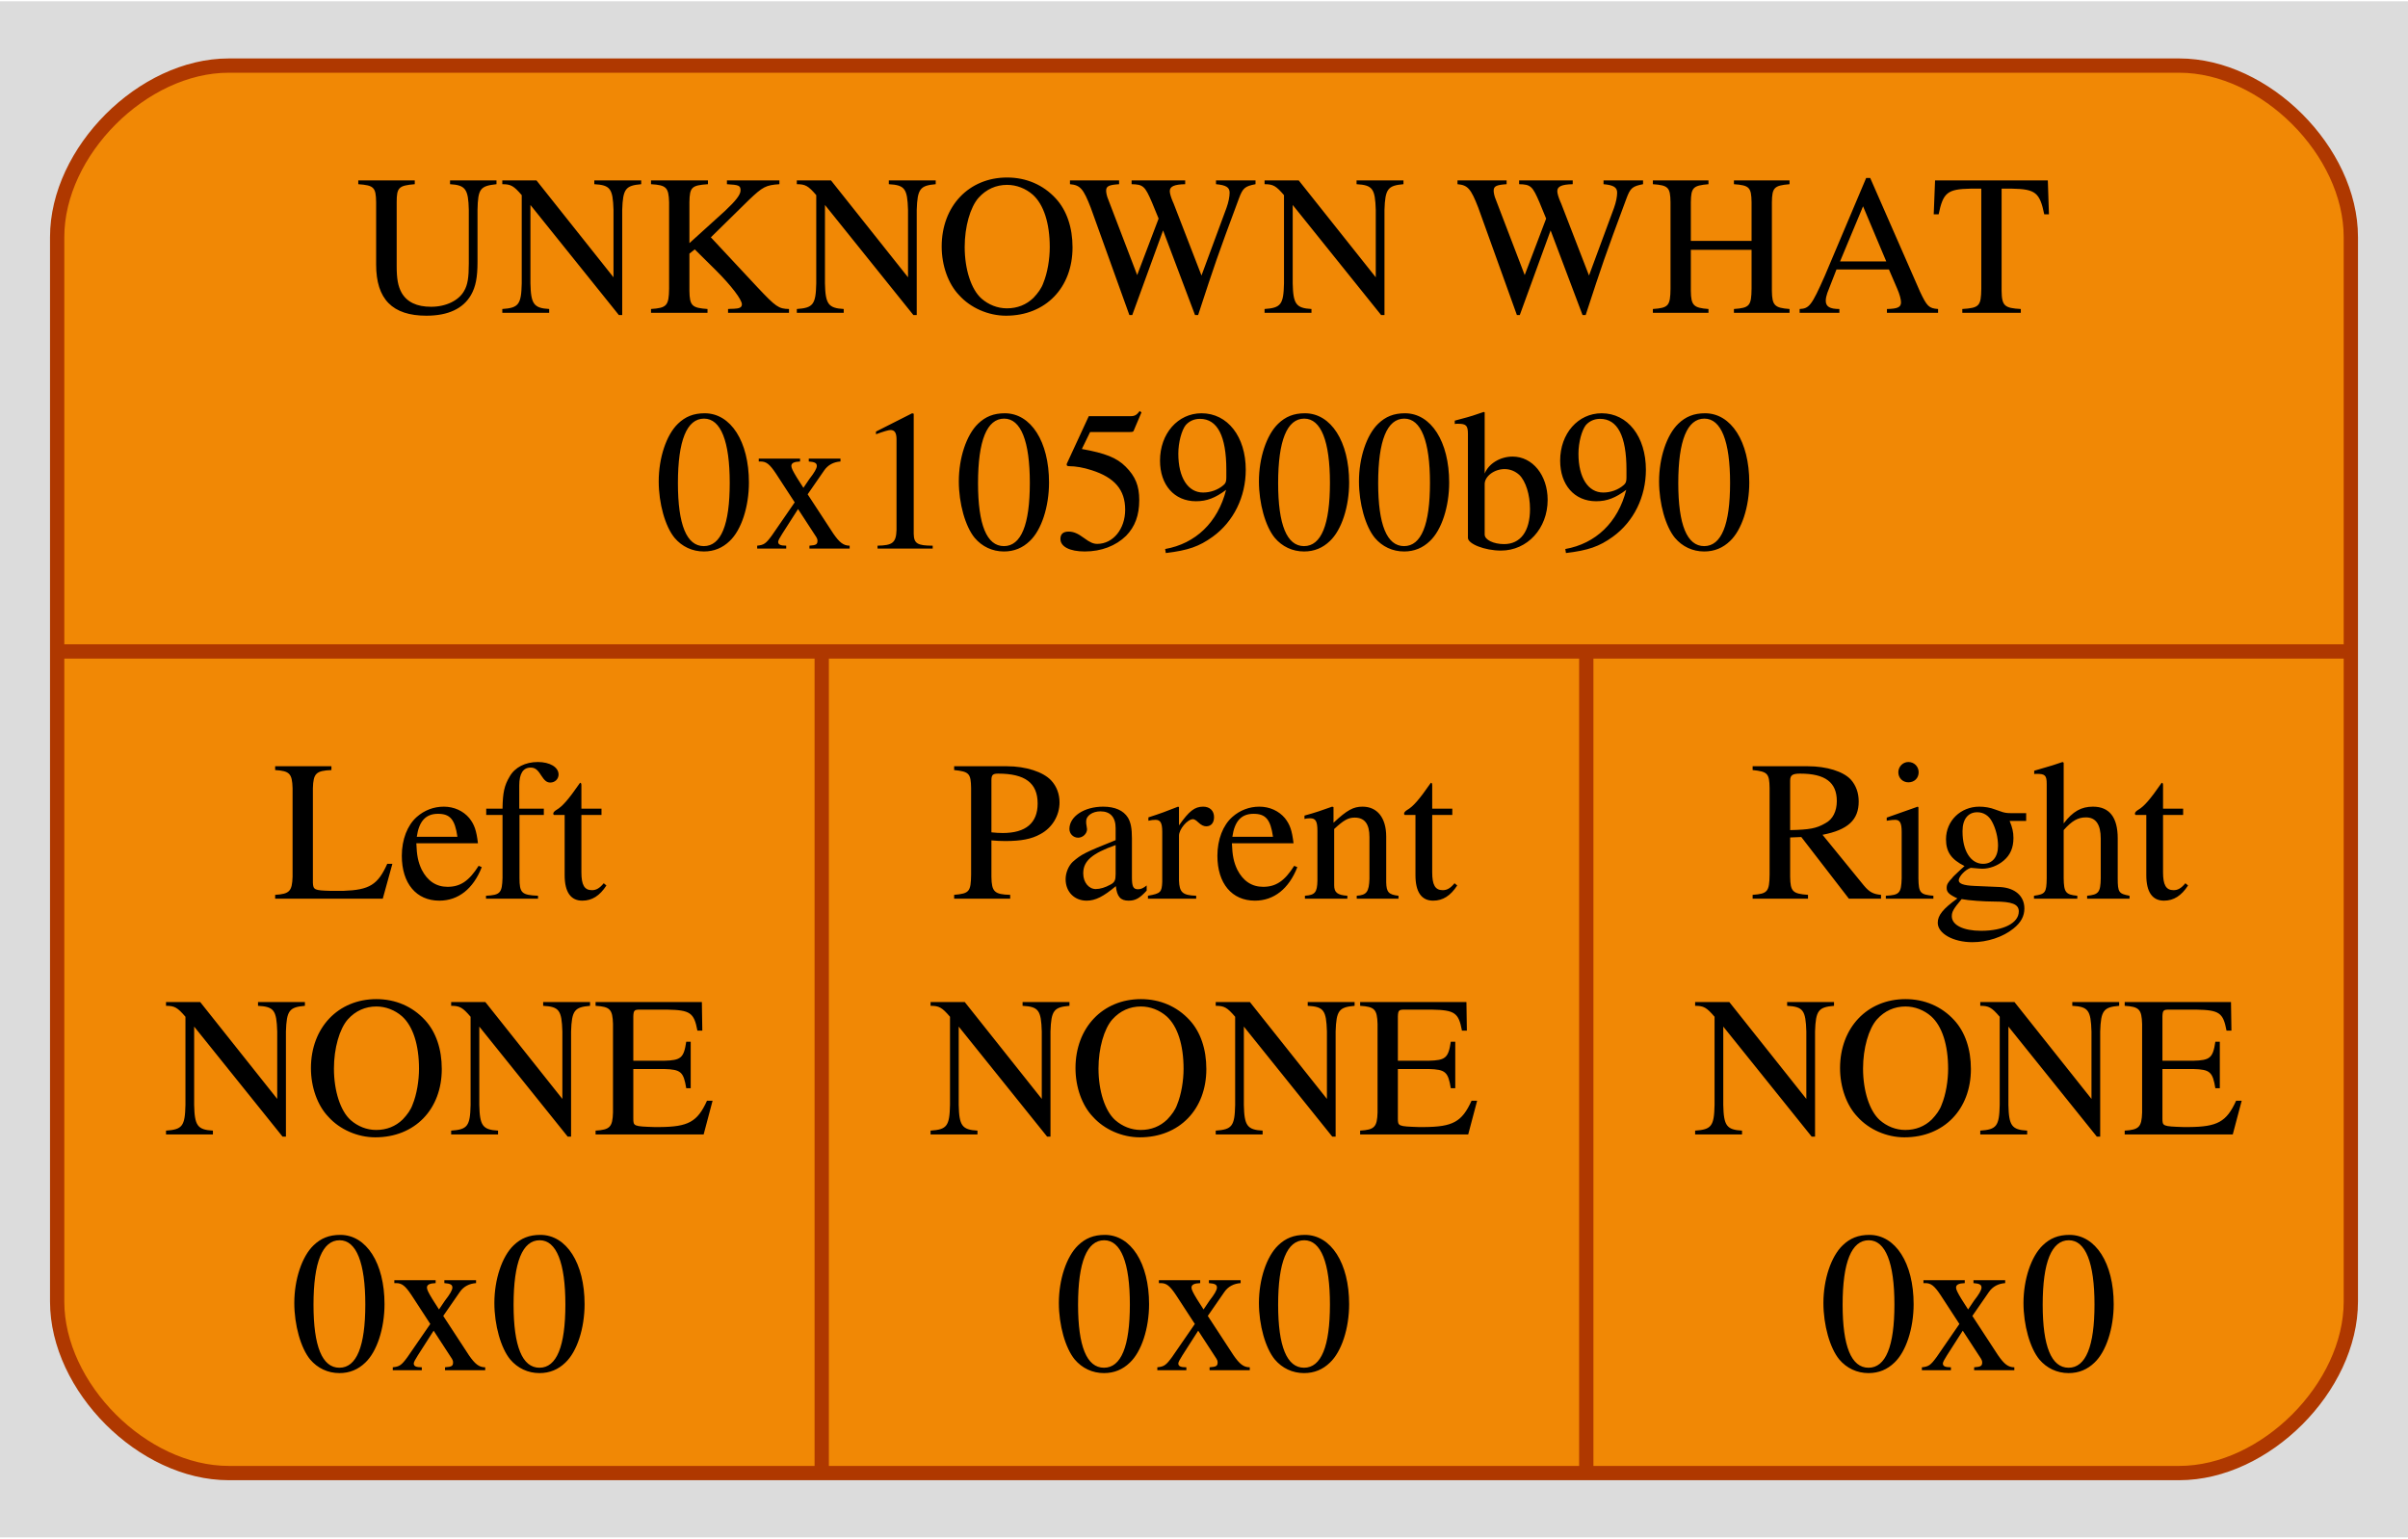
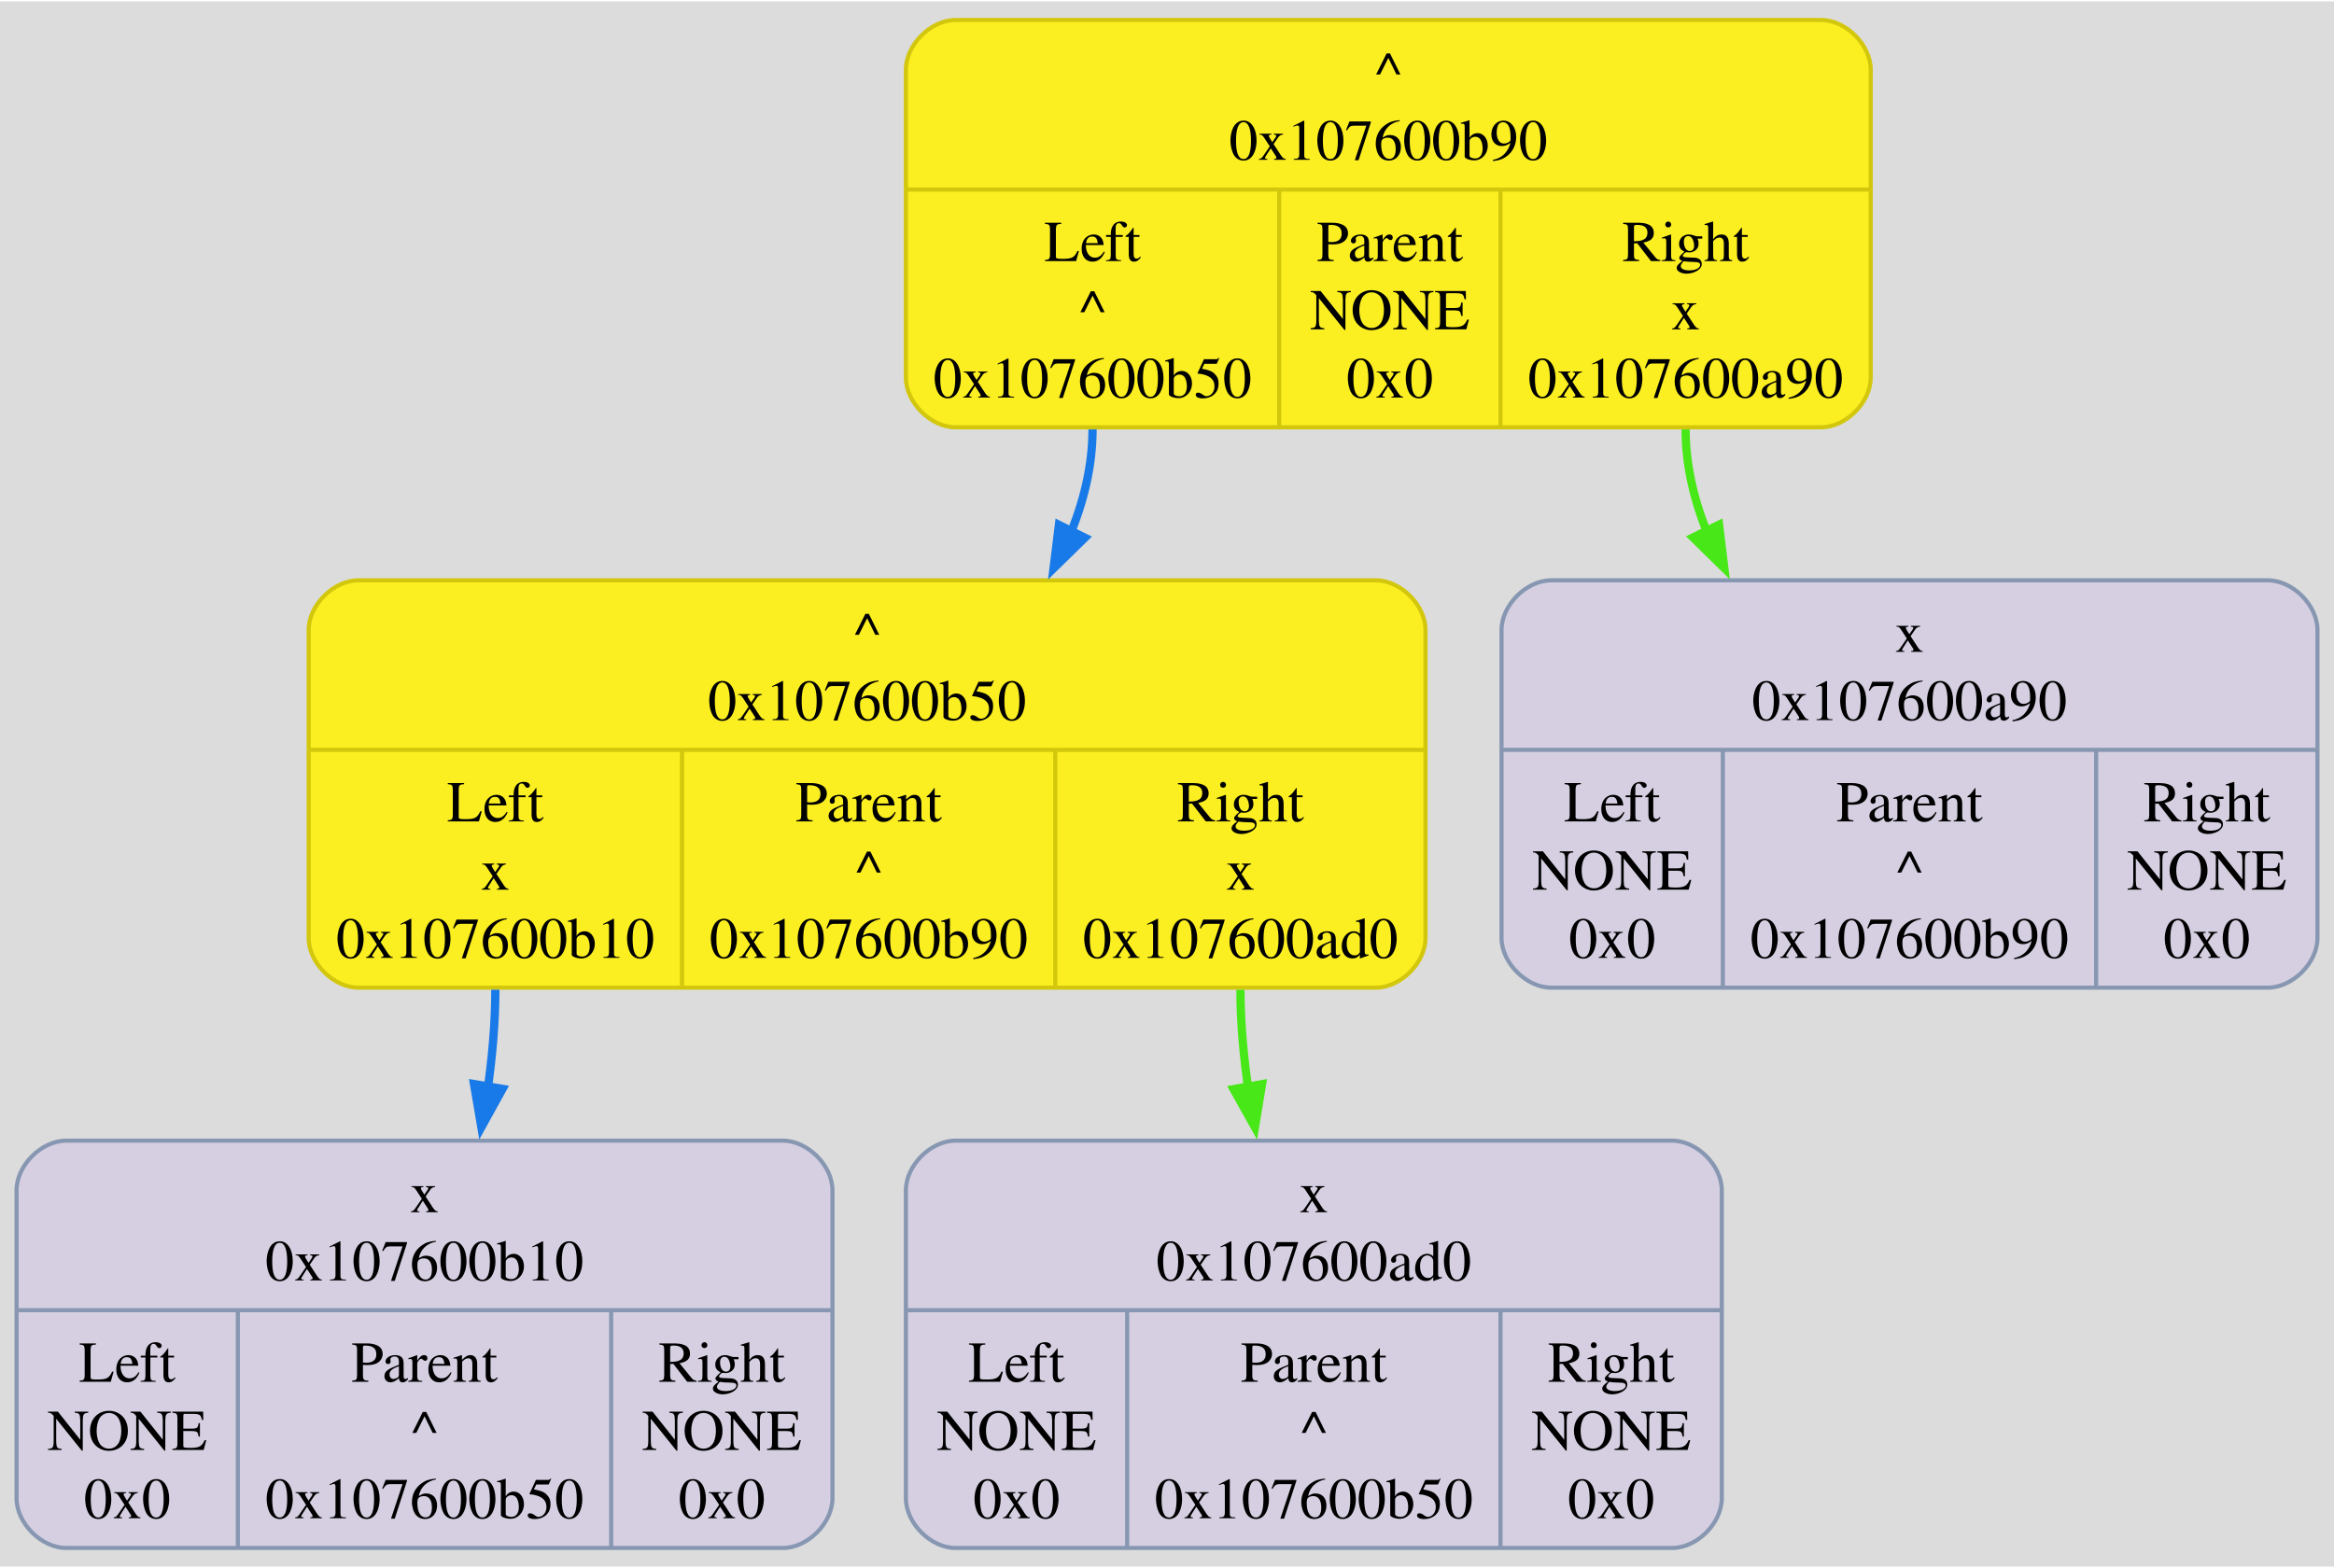
- <svg xmlns="http://www.w3.org/2000/svg" width="169pt" height="108pt" viewBox="0.00 0.00 168.50 107.50">
-   <g id="graph0" class="graph" transform="scale(1 1) rotate(0) translate(4 103.5)">
-     <polygon fill="#dcdcdc" stroke="none" points="-4,4 -4,-103.5 164.5,-103.5 164.5,4 -4,4" />
+ <svg xmlns="http://www.w3.org/2000/svg" width="564pt" height="379pt" viewBox="0.00 0.00 564.25 378.50">
+   <g id="graph0" class="graph" transform="scale(1 1) rotate(0) translate(4 374.5)">
+     <polygon fill="#dcdcdc" stroke="none" points="-4,4 -4,-374.5 560.25,-374.5 560.25,4 -4,4" />
    <g id="node1" class="node">
-       <path fill="#f18805" stroke="#af3800" d="M12,-0.5C12,-0.5 148.5,-0.5 148.5,-0.5 154.5,-0.5 160.5,-6.5 160.5,-12.5 160.5,-12.5 160.5,-87 160.5,-87 160.5,-93 154.5,-99 148.5,-99 148.5,-99 12,-99 12,-99 6,-99 0,-93 0,-87 0,-87 0,-12.5 0,-12.5 0,-6.5 6,-0.5 12,-0.5" />
-       <text text-anchor="middle" x="80.25" y="-81.7" font-family="Times,serif" font-size="14.00" fill="#000000">UNKNOWN WHAT</text>
-       <text text-anchor="middle" x="80.25" y="-65.2" font-family="Times,serif" font-size="14.00" fill="#000000">0x105900b90</text>
-       <polyline fill="none" stroke="#af3800" points="0,-58 160.5,-58" />
+       <path fill="#fbee21" stroke="#d3c70d" d="M227,-271.5C227,-271.5 436.25,-271.5 436.25,-271.5 442.25,-271.5 448.25,-277.5 448.25,-283.5 448.25,-283.5 448.25,-358 448.25,-358 448.25,-364 442.25,-370 436.25,-370 436.25,-370 227,-370 227,-370 221,-370 215,-364 215,-358 215,-358 215,-283.5 215,-283.5 215,-277.5 221,-271.5 227,-271.5" />
+       <text text-anchor="middle" x="331.62" y="-352.7" font-family="Times,serif" font-size="14.00" fill="#000000">^</text>
+       <text text-anchor="middle" x="331.62" y="-336.2" font-family="Times,serif" font-size="14.00" fill="#000000">0x107600b90</text>
+       <polyline fill="none" stroke="#d3c70d" points="215,-329 448.25,-329" />
+       <text text-anchor="middle" x="260.12" y="-311.7" font-family="Times,serif" font-size="14.00" fill="#000000">Left</text>
+       <text text-anchor="middle" x="260.12" y="-295.2" font-family="Times,serif" font-size="14.00" fill="#000000">^</text>
+       <text text-anchor="middle" x="260.12" y="-278.7" font-family="Times,serif" font-size="14.00" fill="#000000">0x107600b50</text>
+       <polyline fill="none" stroke="#d3c70d" points="305.25,-271.5 305.25,-329" />
+       <text text-anchor="middle" x="332" y="-311.7" font-family="Times,serif" font-size="14.00" fill="#000000">Parent</text>
+       <text text-anchor="middle" x="332" y="-295.2" font-family="Times,serif" font-size="14.00" fill="#000000">NONE</text>
+       <text text-anchor="middle" x="332" y="-278.7" font-family="Times,serif" font-size="14.00" fill="#000000">0x0</text>
+       <polyline fill="none" stroke="#d3c70d" points="358.75,-271.5 358.75,-329" />
+       <text text-anchor="middle" x="403.5" y="-311.7" font-family="Times,serif" font-size="14.00" fill="#000000">Right</text>
+       <text text-anchor="middle" x="403.5" y="-295.2" font-family="Times,serif" font-size="14.00" fill="#000000">x</text>
+       <text text-anchor="middle" x="403.5" y="-278.7" font-family="Times,serif" font-size="14.00" fill="#000000">0x107600a90</text>
+     </g>
+     <g id="node2" class="node">
+       <path fill="#fbee21" stroke="#d3c70d" d="M82.62,-136C82.62,-136 328.62,-136 328.62,-136 334.62,-136 340.62,-142 340.62,-148 340.62,-148 340.62,-222.5 340.62,-222.5 340.62,-228.5 334.62,-234.5 328.62,-234.5 328.62,-234.5 82.62,-234.5 82.62,-234.5 76.63,-234.5 70.62,-228.5 70.62,-222.5 70.62,-222.5 70.62,-148 70.62,-148 70.62,-142 76.62,-136 82.62,-136" />
+       <text text-anchor="middle" x="205.62" y="-217.2" font-family="Times,serif" font-size="14.00" fill="#000000">^</text>
+       <text text-anchor="middle" x="205.62" y="-200.7" font-family="Times,serif" font-size="14.00" fill="#000000">0x107600b50</text>
+       <polyline fill="none" stroke="#d3c70d" points="70.62,-193.5 340.62,-193.5" />
+       <text text-anchor="middle" x="115.75" y="-176.2" font-family="Times,serif" font-size="14.00" fill="#000000">Left</text>
+       <text text-anchor="middle" x="115.75" y="-159.7" font-family="Times,serif" font-size="14.00" fill="#000000">x</text>
+       <text text-anchor="middle" x="115.75" y="-143.2" font-family="Times,serif" font-size="14.00" fill="#000000">0x107600b10</text>
+       <polyline fill="none" stroke="#d3c70d" points="160.88,-136 160.88,-193.5" />
+       <text text-anchor="middle" x="206" y="-176.2" font-family="Times,serif" font-size="14.00" fill="#000000">Parent</text>
+       <text text-anchor="middle" x="206" y="-159.7" font-family="Times,serif" font-size="14.00" fill="#000000">^</text>
+       <text text-anchor="middle" x="206" y="-143.2" font-family="Times,serif" font-size="14.00" fill="#000000">0x107600b90</text>
+       <polyline fill="none" stroke="#d3c70d" points="251.12,-136 251.12,-193.5" />
+       <text text-anchor="middle" x="295.88" y="-176.2" font-family="Times,serif" font-size="14.00" fill="#000000">Right</text>
+       <text text-anchor="middle" x="295.88" y="-159.7" font-family="Times,serif" font-size="14.00" fill="#000000">x</text>
+       <text text-anchor="middle" x="295.88" y="-143.2" font-family="Times,serif" font-size="14.00" fill="#000000">0x107600ad0</text>
+     </g>
+     <g id="edge1" class="edge">
+       <path fill="none" stroke="#187ae8" stroke-width="2" d="M260.12,-271C260.12,-262.02 257.93,-253.24 254.43,-244.93" />
+       <polygon fill="#187ae8" stroke="#187ae8" stroke-width="2" points="258.27,-244.8 250.7,-237.39 252,-247.91 258.27,-244.8" />
+     </g>
+     <g id="node5" class="node">
+       <path fill="#d5cfe1" stroke="#8797b2" d="M371,-136C371,-136 544.25,-136 544.25,-136 550.25,-136 556.25,-142 556.25,-148 556.25,-148 556.25,-222.5 556.25,-222.5 556.25,-228.5 550.25,-234.5 544.25,-234.5 544.25,-234.5 371,-234.5 371,-234.5 365,-234.5 359,-228.5 359,-222.5 359,-222.5 359,-148 359,-148 359,-142 365,-136 371,-136" />
+       <text text-anchor="middle" x="457.62" y="-217.2" font-family="Times,serif" font-size="14.00" fill="#000000">x</text>
+       <text text-anchor="middle" x="457.62" y="-200.7" font-family="Times,serif" font-size="14.00" fill="#000000">0x107600a90</text>
+       <polyline fill="none" stroke="#8797b2" points="359,-193.5 556.25,-193.5" />
+       <text text-anchor="middle" x="385.75" y="-176.2" font-family="Times,serif" font-size="14.00" fill="#000000">Left</text>
+       <text text-anchor="middle" x="385.75" y="-159.7" font-family="Times,serif" font-size="14.00" fill="#000000">NONE</text>
+       <text text-anchor="middle" x="385.75" y="-143.2" font-family="Times,serif" font-size="14.00" fill="#000000">0x0</text>
+       <polyline fill="none" stroke="#8797b2" points="412.5,-136 412.5,-193.5" />
+       <text text-anchor="middle" x="457.62" y="-176.2" font-family="Times,serif" font-size="14.00" fill="#000000">Parent</text>
+       <text text-anchor="middle" x="457.62" y="-159.7" font-family="Times,serif" font-size="14.00" fill="#000000">^</text>
+       <text text-anchor="middle" x="457.62" y="-143.2" font-family="Times,serif" font-size="14.00" fill="#000000">0x107600b90</text>
+       <polyline fill="none" stroke="#8797b2" points="502.75,-136 502.75,-193.5" />
+       <text text-anchor="middle" x="529.5" y="-176.2" font-family="Times,serif" font-size="14.00" fill="#000000">Right</text>
+       <text text-anchor="middle" x="529.5" y="-159.7" font-family="Times,serif" font-size="14.00" fill="#000000">NONE</text>
+       <text text-anchor="middle" x="529.5" y="-143.2" font-family="Times,serif" font-size="14.00" fill="#000000">0x0</text>
+     </g>
+     <g id="edge4" class="edge">
+       <path fill="none" stroke="#48e818" stroke-width="2" d="M403.5,-271C403.5,-262.04 405.68,-253.26 409.16,-244.96" />
+       <polygon fill="#48e818" stroke="#48e818" stroke-width="2" points="411.58,-247.95 412.86,-237.44 405.3,-244.86 411.58,-247.95" />
+     </g>
+     <g id="node3" class="node">
+       <path fill="#d5cfe1" stroke="#8797b2" d="M12,-0.5C12,-0.5 185.25,-0.5 185.25,-0.5 191.25,-0.5 197.25,-6.5 197.25,-12.5 197.25,-12.5 197.25,-87 197.25,-87 197.25,-93 191.25,-99 185.25,-99 185.25,-99 12,-99 12,-99 6,-99 0,-93 0,-87 0,-87 0,-12.5 0,-12.5 0,-6.5 6,-0.5 12,-0.5" />
+       <text text-anchor="middle" x="98.62" y="-81.7" font-family="Times,serif" font-size="14.00" fill="#000000">x</text>
+       <text text-anchor="middle" x="98.62" y="-65.2" font-family="Times,serif" font-size="14.00" fill="#000000">0x107600b10</text>
+       <polyline fill="none" stroke="#8797b2" points="0,-58 197.25,-58" />
      <text text-anchor="middle" x="26.75" y="-40.7" font-family="Times,serif" font-size="14.00" fill="#000000">Left</text>
      <text text-anchor="middle" x="26.75" y="-24.2" font-family="Times,serif" font-size="14.00" fill="#000000">NONE</text>
      <text text-anchor="middle" x="26.75" y="-7.7" font-family="Times,serif" font-size="14.00" fill="#000000">0x0</text>
-       <polyline fill="none" stroke="#af3800" points="53.5,-0.5 53.5,-58" />
-       <text text-anchor="middle" x="80.25" y="-40.7" font-family="Times,serif" font-size="14.00" fill="#000000">Parent</text>
-       <text text-anchor="middle" x="80.25" y="-24.2" font-family="Times,serif" font-size="14.00" fill="#000000">NONE</text>
-       <text text-anchor="middle" x="80.25" y="-7.7" font-family="Times,serif" font-size="14.00" fill="#000000">0x0</text>
-       <polyline fill="none" stroke="#af3800" points="107,-0.5 107,-58" />
-       <text text-anchor="middle" x="133.75" y="-40.7" font-family="Times,serif" font-size="14.00" fill="#000000">Right</text>
-       <text text-anchor="middle" x="133.75" y="-24.2" font-family="Times,serif" font-size="14.00" fill="#000000">NONE</text>
-       <text text-anchor="middle" x="133.75" y="-7.7" font-family="Times,serif" font-size="14.00" fill="#000000">0x0</text>
+       <polyline fill="none" stroke="#8797b2" points="53.5,-0.5 53.5,-58" />
+       <text text-anchor="middle" x="98.62" y="-40.7" font-family="Times,serif" font-size="14.00" fill="#000000">Parent</text>
+       <text text-anchor="middle" x="98.62" y="-24.2" font-family="Times,serif" font-size="14.00" fill="#000000">^</text>
+       <text text-anchor="middle" x="98.62" y="-7.7" font-family="Times,serif" font-size="14.00" fill="#000000">0x107600b50</text>
+       <polyline fill="none" stroke="#8797b2" points="143.75,-0.5 143.75,-58" />
+       <text text-anchor="middle" x="170.5" y="-40.7" font-family="Times,serif" font-size="14.00" fill="#000000">Right</text>
+       <text text-anchor="middle" x="170.5" y="-24.2" font-family="Times,serif" font-size="14.00" fill="#000000">NONE</text>
+       <text text-anchor="middle" x="170.5" y="-7.7" font-family="Times,serif" font-size="14.00" fill="#000000">0x0</text>
+     </g>
+     <g id="edge2" class="edge">
+       <path fill="none" stroke="#187ae8" stroke-width="2" d="M115.75,-135.5C115.75,-127.35 114.98,-118.84 113.76,-110.49" />
+       <polygon fill="#187ae8" stroke="#187ae8" stroke-width="2" points="117.49,-111.52 112.37,-102.25 110.59,-112.69 117.49,-111.52" />
+     </g>
+     <g id="node4" class="node">
+       <path fill="#d5cfe1" stroke="#8797b2" d="M227,-0.5C227,-0.5 400.25,-0.5 400.25,-0.5 406.25,-0.5 412.25,-6.5 412.25,-12.5 412.25,-12.5 412.25,-87 412.25,-87 412.25,-93 406.25,-99 400.25,-99 400.25,-99 227,-99 227,-99 221,-99 215,-93 215,-87 215,-87 215,-12.5 215,-12.5 215,-6.5 221,-0.5 227,-0.5" />
+       <text text-anchor="middle" x="313.62" y="-81.7" font-family="Times,serif" font-size="14.00" fill="#000000">x</text>
+       <text text-anchor="middle" x="313.62" y="-65.2" font-family="Times,serif" font-size="14.00" fill="#000000">0x107600ad0</text>
+       <polyline fill="none" stroke="#8797b2" points="215,-58 412.25,-58" />
+       <text text-anchor="middle" x="241.75" y="-40.7" font-family="Times,serif" font-size="14.00" fill="#000000">Left</text>
+       <text text-anchor="middle" x="241.75" y="-24.2" font-family="Times,serif" font-size="14.00" fill="#000000">NONE</text>
+       <text text-anchor="middle" x="241.75" y="-7.7" font-family="Times,serif" font-size="14.00" fill="#000000">0x0</text>
+       <polyline fill="none" stroke="#8797b2" points="268.5,-0.5 268.5,-58" />
+       <text text-anchor="middle" x="313.62" y="-40.7" font-family="Times,serif" font-size="14.00" fill="#000000">Parent</text>
+       <text text-anchor="middle" x="313.62" y="-24.2" font-family="Times,serif" font-size="14.00" fill="#000000">^</text>
+       <text text-anchor="middle" x="313.62" y="-7.7" font-family="Times,serif" font-size="14.00" fill="#000000">0x107600b50</text>
+       <polyline fill="none" stroke="#8797b2" points="358.75,-0.5 358.75,-58" />
+       <text text-anchor="middle" x="385.5" y="-40.7" font-family="Times,serif" font-size="14.00" fill="#000000">Right</text>
+       <text text-anchor="middle" x="385.5" y="-24.2" font-family="Times,serif" font-size="14.00" fill="#000000">NONE</text>
+       <text text-anchor="middle" x="385.5" y="-7.7" font-family="Times,serif" font-size="14.00" fill="#000000">0x0</text>
+     </g>
+     <g id="edge3" class="edge">
+       <path fill="none" stroke="#48e818" stroke-width="2" d="M295.88,-135.5C295.88,-127.34 296.67,-118.82 297.93,-110.47" />
+       <polygon fill="#48e818" stroke="#48e818" stroke-width="2" points="301.1,-112.67 299.38,-102.22 294.21,-111.46 301.1,-112.67" />
    </g>
  </g>
</svg>
